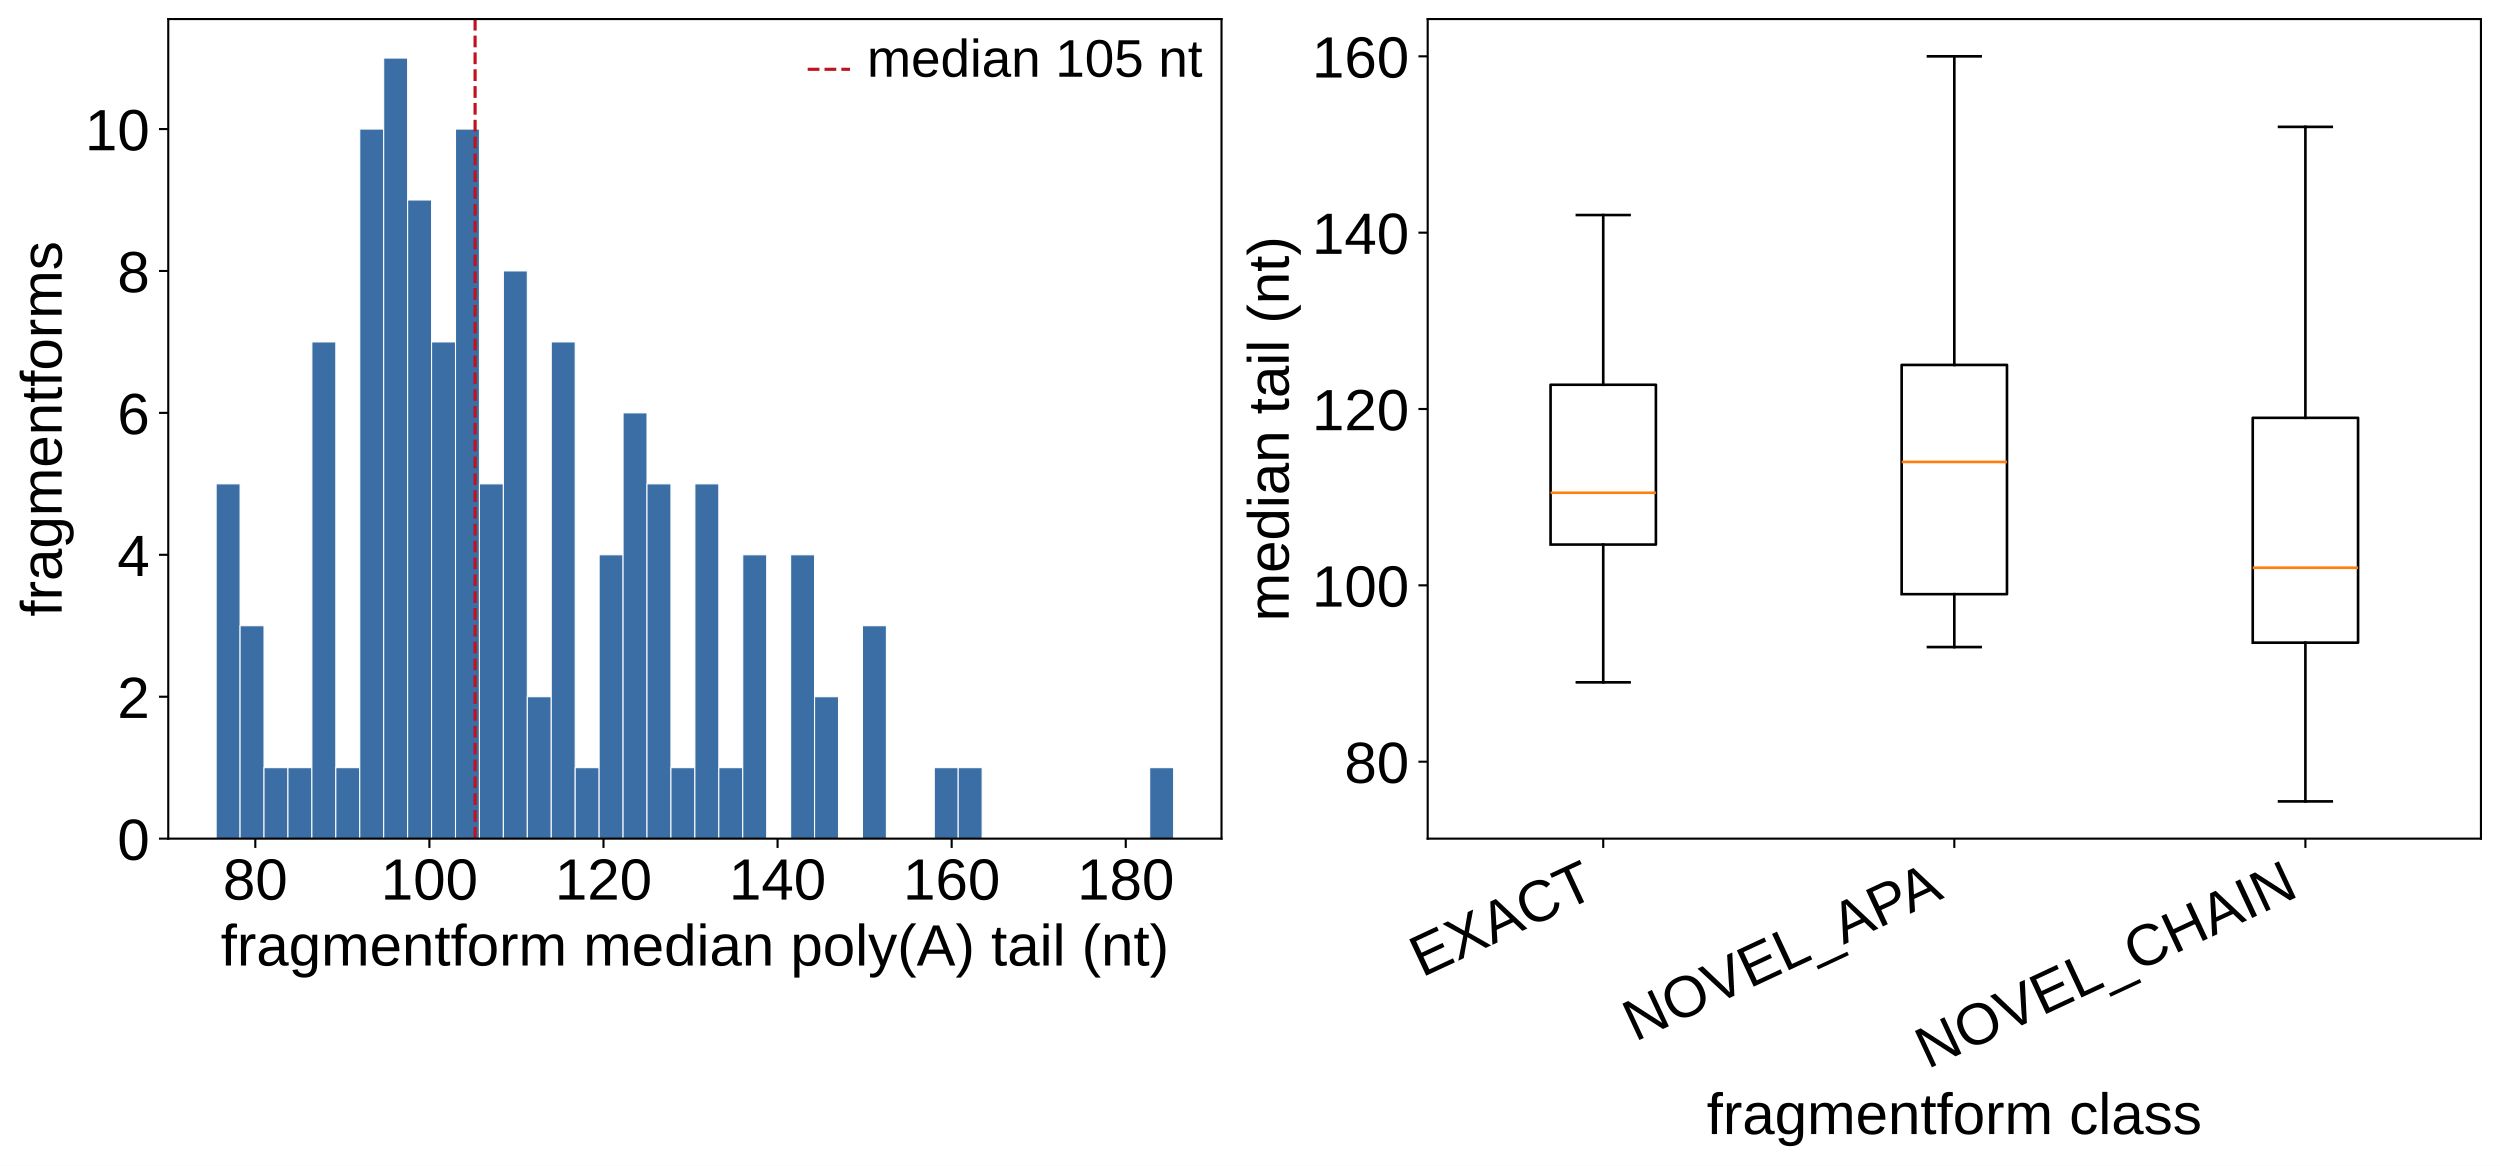
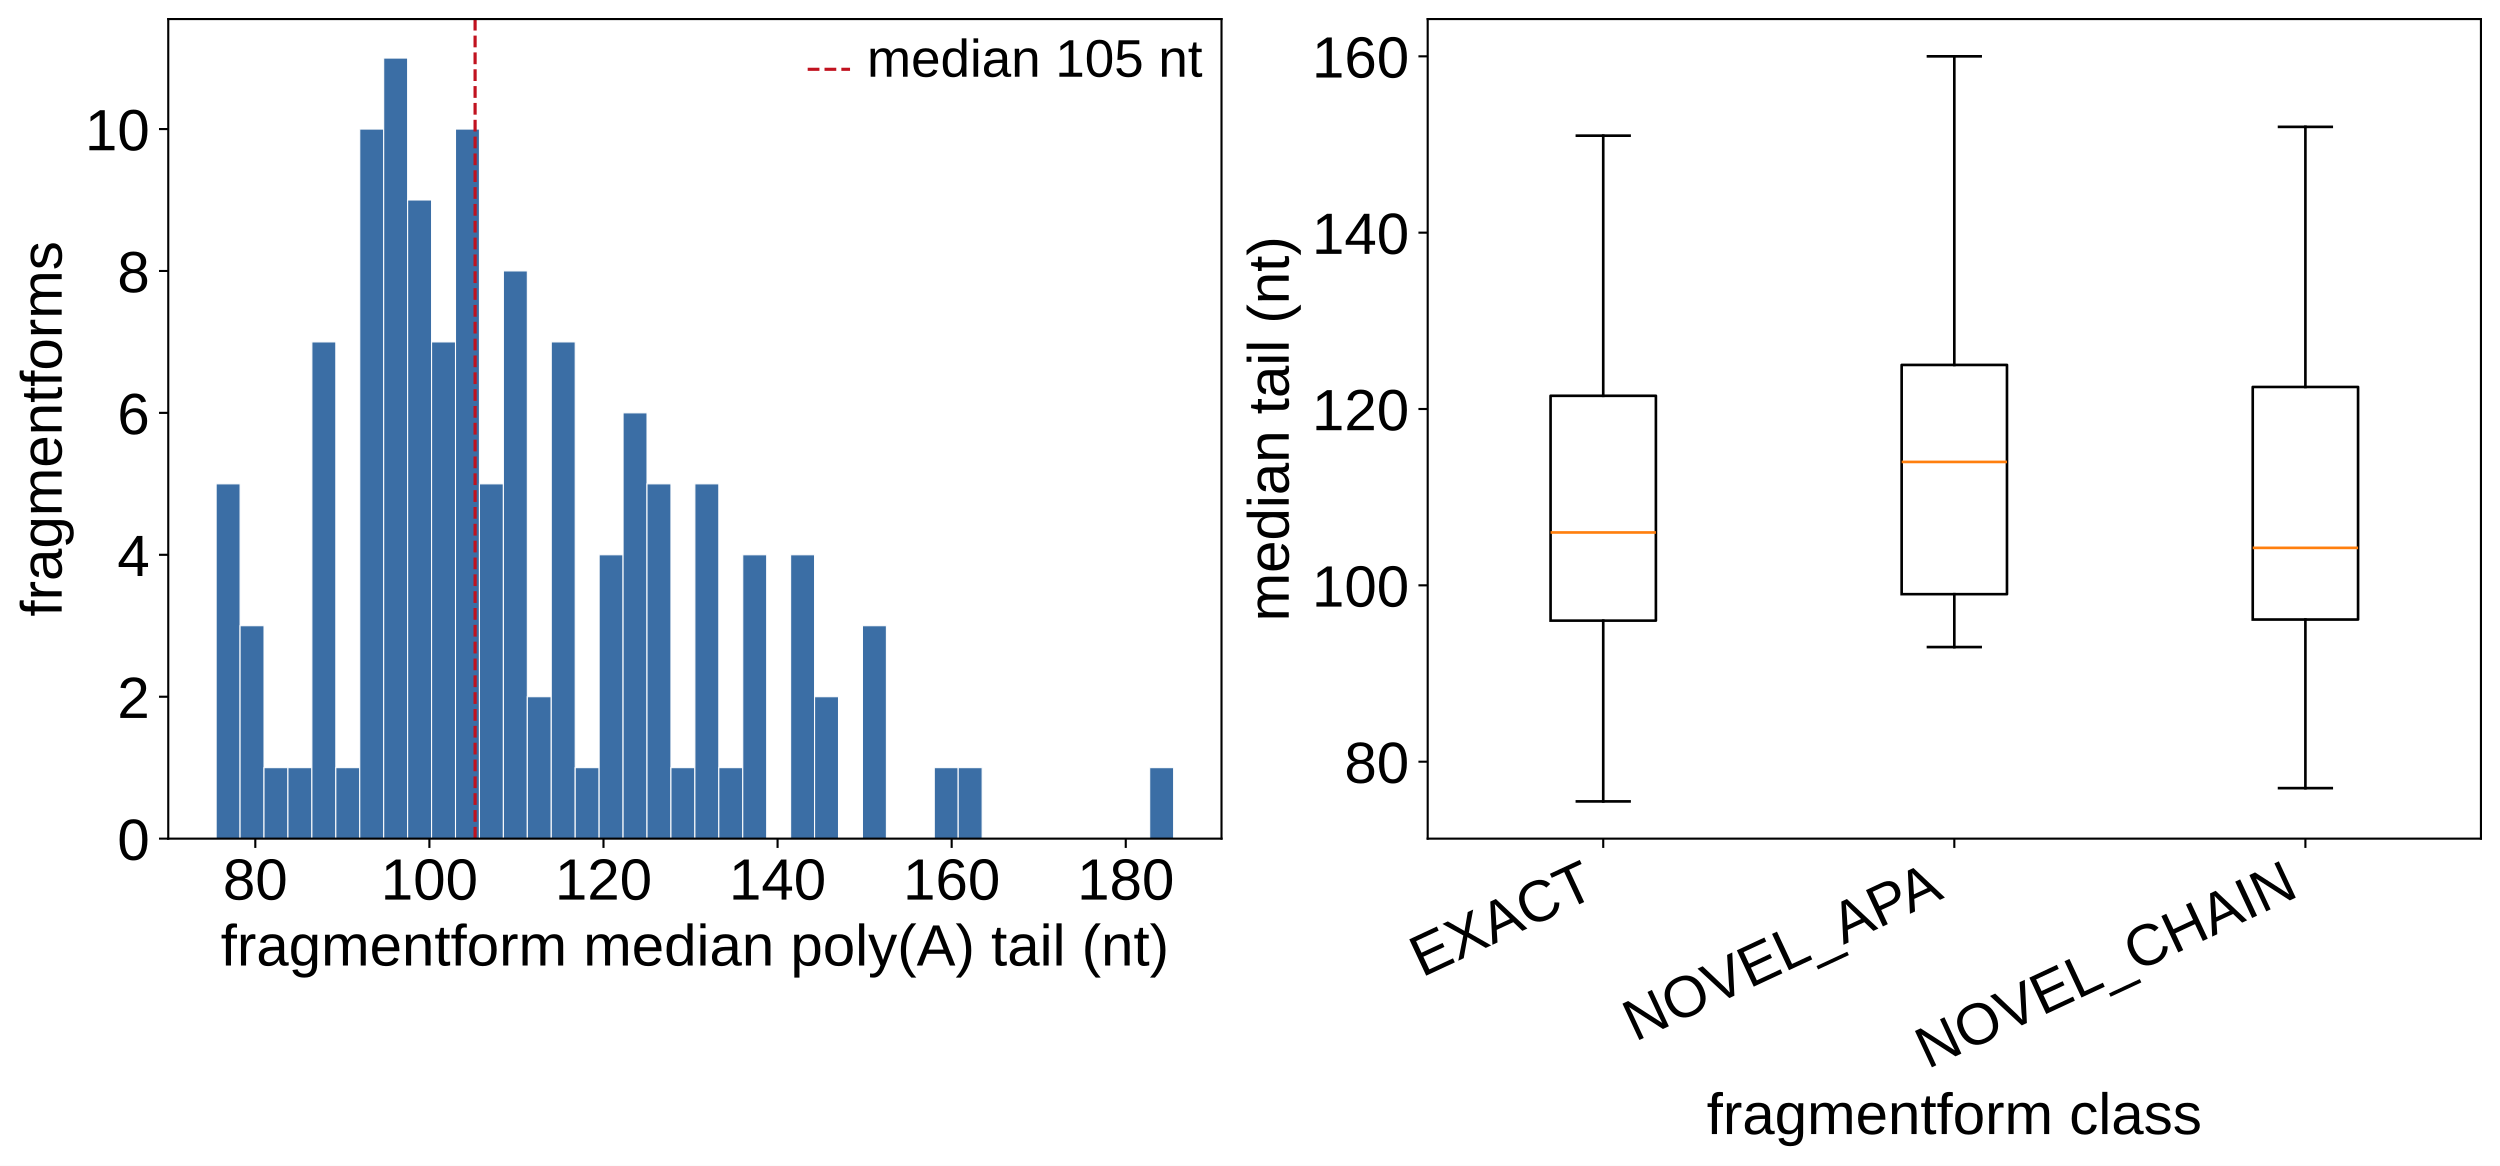
<svg xmlns="http://www.w3.org/2000/svg" xmlns:xlink="http://www.w3.org/1999/xlink" width="944.4pt" height="440.4pt" viewBox="0 0 944.4 440.4" version="1.1">
  <defs>
    <style type="text/css">*{stroke-linejoin: round; stroke-linecap: butt}</style>
  </defs>
  <g id="figure_1">
    <g id="patch_1">
      <path d="M 0 440.4  L 944.4 440.4  L 944.4 0  L 0 0  z " style="fill: #ffffff" />
    </g>
    <g id="axes_1">
      <g id="patch_2">
        <path d="M 63.561 316.803  L 461.437 316.803  L 461.437 7.2  L 63.561 7.2  z " style="fill: #ffffff" />
      </g>
      <g id="patch_3">
-         <path d="M 81.647 316.803  L 90.689 316.803  L 90.689 182.776  L 81.647 182.776  z " clip-path="url(#p2886c330fc)" style="fill: #3b6ea5; stroke: #ffffff; stroke-width: 0.4; stroke-linejoin: miter" />
+         <path d="M 81.647 316.803  L 90.689 316.803  L 90.689 182.776  L 81.647 182.776  z " clip-path="url(#p9065eef1f5)" style="fill: #3b6ea5; stroke: #ffffff; stroke-width: 0.4; stroke-linejoin: miter" />
      </g>
      <g id="patch_4">
-         <path d="M 90.689 316.803  L 99.732 316.803  L 99.732 236.387  L 90.689 236.387  z " clip-path="url(#p2886c330fc)" style="fill: #3b6ea5; stroke: #ffffff; stroke-width: 0.4; stroke-linejoin: miter" />
+         <path d="M 90.689 316.803  L 99.732 316.803  L 99.732 236.387  L 90.689 236.387  z " clip-path="url(#p9065eef1f5)" style="fill: #3b6ea5; stroke: #ffffff; stroke-width: 0.4; stroke-linejoin: miter" />
      </g>
      <g id="patch_5">
-         <path d="M 99.732 316.803  L 108.774 316.803  L 108.774 289.998  L 99.732 289.998  z " clip-path="url(#p2886c330fc)" style="fill: #3b6ea5; stroke: #ffffff; stroke-width: 0.4; stroke-linejoin: miter" />
+         <path d="M 99.732 316.803  L 108.774 316.803  L 108.774 289.998  L 99.732 289.998  z " clip-path="url(#p9065eef1f5)" style="fill: #3b6ea5; stroke: #ffffff; stroke-width: 0.4; stroke-linejoin: miter" />
      </g>
      <g id="patch_6">
-         <path d="M 108.774 316.803  L 117.817 316.803  L 117.817 289.998  L 108.774 289.998  z " clip-path="url(#p2886c330fc)" style="fill: #3b6ea5; stroke: #ffffff; stroke-width: 0.4; stroke-linejoin: miter" />
+         <path d="M 108.774 316.803  L 117.817 316.803  L 117.817 289.998  L 108.774 289.998  z " clip-path="url(#p9065eef1f5)" style="fill: #3b6ea5; stroke: #ffffff; stroke-width: 0.4; stroke-linejoin: miter" />
      </g>
      <g id="patch_7">
-         <path d="M 117.817 316.803  L 126.86 316.803  L 126.86 129.165  L 117.817 129.165  z " clip-path="url(#p2886c330fc)" style="fill: #3b6ea5; stroke: #ffffff; stroke-width: 0.4; stroke-linejoin: miter" />
+         <path d="M 117.817 316.803  L 126.86 316.803  L 126.86 129.165  L 117.817 129.165  z " clip-path="url(#p9065eef1f5)" style="fill: #3b6ea5; stroke: #ffffff; stroke-width: 0.4; stroke-linejoin: miter" />
      </g>
      <g id="patch_8">
-         <path d="M 126.86 316.803  L 135.902 316.803  L 135.902 289.998  L 126.86 289.998  z " clip-path="url(#p2886c330fc)" style="fill: #3b6ea5; stroke: #ffffff; stroke-width: 0.4; stroke-linejoin: miter" />
+         <path d="M 126.86 316.803  L 135.902 316.803  L 135.902 289.998  L 126.86 289.998  z " clip-path="url(#p9065eef1f5)" style="fill: #3b6ea5; stroke: #ffffff; stroke-width: 0.4; stroke-linejoin: miter" />
      </g>
      <g id="patch_9">
-         <path d="M 135.902 316.803  L 144.945 316.803  L 144.945 48.749  L 135.902 48.749  z " clip-path="url(#p2886c330fc)" style="fill: #3b6ea5; stroke: #ffffff; stroke-width: 0.4; stroke-linejoin: miter" />
+         <path d="M 135.902 316.803  L 144.945 316.803  L 144.945 48.749  L 135.902 48.749  z " clip-path="url(#p9065eef1f5)" style="fill: #3b6ea5; stroke: #ffffff; stroke-width: 0.4; stroke-linejoin: miter" />
      </g>
      <g id="patch_10">
-         <path d="M 144.945 316.803  L 153.988 316.803  L 153.988 21.943  L 144.945 21.943  z " clip-path="url(#p2886c330fc)" style="fill: #3b6ea5; stroke: #ffffff; stroke-width: 0.4; stroke-linejoin: miter" />
+         <path d="M 144.945 316.803  L 153.988 316.803  L 153.988 21.943  L 144.945 21.943  z " clip-path="url(#p9065eef1f5)" style="fill: #3b6ea5; stroke: #ffffff; stroke-width: 0.4; stroke-linejoin: miter" />
      </g>
      <g id="patch_11">
-         <path d="M 153.988 316.803  L 163.03 316.803  L 163.03 75.554  L 153.988 75.554  z " clip-path="url(#p2886c330fc)" style="fill: #3b6ea5; stroke: #ffffff; stroke-width: 0.4; stroke-linejoin: miter" />
+         <path d="M 153.988 316.803  L 163.03 316.803  L 163.03 75.554  L 153.988 75.554  z " clip-path="url(#p9065eef1f5)" style="fill: #3b6ea5; stroke: #ffffff; stroke-width: 0.4; stroke-linejoin: miter" />
      </g>
      <g id="patch_12">
-         <path d="M 163.03 316.803  L 172.073 316.803  L 172.073 129.165  L 163.03 129.165  z " clip-path="url(#p2886c330fc)" style="fill: #3b6ea5; stroke: #ffffff; stroke-width: 0.4; stroke-linejoin: miter" />
+         <path d="M 163.03 316.803  L 172.073 316.803  L 172.073 129.165  L 163.03 129.165  z " clip-path="url(#p9065eef1f5)" style="fill: #3b6ea5; stroke: #ffffff; stroke-width: 0.4; stroke-linejoin: miter" />
      </g>
      <g id="patch_13">
-         <path d="M 172.073 316.803  L 181.115 316.803  L 181.115 48.749  L 172.073 48.749  z " clip-path="url(#p2886c330fc)" style="fill: #3b6ea5; stroke: #ffffff; stroke-width: 0.4; stroke-linejoin: miter" />
+         <path d="M 172.073 316.803  L 181.115 316.803  L 181.115 48.749  L 172.073 48.749  z " clip-path="url(#p9065eef1f5)" style="fill: #3b6ea5; stroke: #ffffff; stroke-width: 0.4; stroke-linejoin: miter" />
      </g>
      <g id="patch_14">
-         <path d="M 181.115 316.803  L 190.158 316.803  L 190.158 182.776  L 181.115 182.776  z " clip-path="url(#p2886c330fc)" style="fill: #3b6ea5; stroke: #ffffff; stroke-width: 0.4; stroke-linejoin: miter" />
+         <path d="M 181.115 316.803  L 190.158 316.803  L 190.158 182.776  L 181.115 182.776  z " clip-path="url(#p9065eef1f5)" style="fill: #3b6ea5; stroke: #ffffff; stroke-width: 0.4; stroke-linejoin: miter" />
      </g>
      <g id="patch_15">
-         <path d="M 190.158 316.803  L 199.201 316.803  L 199.201 102.359  L 190.158 102.359  z " clip-path="url(#p2886c330fc)" style="fill: #3b6ea5; stroke: #ffffff; stroke-width: 0.4; stroke-linejoin: miter" />
+         <path d="M 190.158 316.803  L 199.201 316.803  L 199.201 102.359  L 190.158 102.359  z " clip-path="url(#p9065eef1f5)" style="fill: #3b6ea5; stroke: #ffffff; stroke-width: 0.4; stroke-linejoin: miter" />
      </g>
      <g id="patch_16">
-         <path d="M 199.201 316.803  L 208.243 316.803  L 208.243 263.192  L 199.201 263.192  z " clip-path="url(#p2886c330fc)" style="fill: #3b6ea5; stroke: #ffffff; stroke-width: 0.4; stroke-linejoin: miter" />
+         <path d="M 199.201 316.803  L 208.243 316.803  L 208.243 263.192  L 199.201 263.192  z " clip-path="url(#p9065eef1f5)" style="fill: #3b6ea5; stroke: #ffffff; stroke-width: 0.4; stroke-linejoin: miter" />
      </g>
      <g id="patch_17">
-         <path d="M 208.243 316.803  L 217.286 316.803  L 217.286 129.165  L 208.243 129.165  z " clip-path="url(#p2886c330fc)" style="fill: #3b6ea5; stroke: #ffffff; stroke-width: 0.4; stroke-linejoin: miter" />
+         <path d="M 208.243 316.803  L 217.286 316.803  L 217.286 129.165  L 208.243 129.165  z " clip-path="url(#p9065eef1f5)" style="fill: #3b6ea5; stroke: #ffffff; stroke-width: 0.4; stroke-linejoin: miter" />
      </g>
      <g id="patch_18">
-         <path d="M 217.286 316.803  L 226.329 316.803  L 226.329 289.998  L 217.286 289.998  z " clip-path="url(#p2886c330fc)" style="fill: #3b6ea5; stroke: #ffffff; stroke-width: 0.4; stroke-linejoin: miter" />
+         <path d="M 217.286 316.803  L 226.329 316.803  L 226.329 289.998  L 217.286 289.998  z " clip-path="url(#p9065eef1f5)" style="fill: #3b6ea5; stroke: #ffffff; stroke-width: 0.4; stroke-linejoin: miter" />
      </g>
      <g id="patch_19">
-         <path d="M 226.329 316.803  L 235.371 316.803  L 235.371 209.581  L 226.329 209.581  z " clip-path="url(#p2886c330fc)" style="fill: #3b6ea5; stroke: #ffffff; stroke-width: 0.4; stroke-linejoin: miter" />
+         <path d="M 226.329 316.803  L 235.371 316.803  L 235.371 209.581  L 226.329 209.581  z " clip-path="url(#p9065eef1f5)" style="fill: #3b6ea5; stroke: #ffffff; stroke-width: 0.4; stroke-linejoin: miter" />
      </g>
      <g id="patch_20">
-         <path d="M 235.371 316.803  L 244.414 316.803  L 244.414 155.97  L 235.371 155.97  z " clip-path="url(#p2886c330fc)" style="fill: #3b6ea5; stroke: #ffffff; stroke-width: 0.4; stroke-linejoin: miter" />
+         <path d="M 235.371 316.803  L 244.414 316.803  L 244.414 155.97  L 235.371 155.97  z " clip-path="url(#p9065eef1f5)" style="fill: #3b6ea5; stroke: #ffffff; stroke-width: 0.4; stroke-linejoin: miter" />
      </g>
      <g id="patch_21">
-         <path d="M 244.414 316.803  L 253.457 316.803  L 253.457 182.776  L 244.414 182.776  z " clip-path="url(#p2886c330fc)" style="fill: #3b6ea5; stroke: #ffffff; stroke-width: 0.4; stroke-linejoin: miter" />
+         <path d="M 244.414 316.803  L 253.457 316.803  L 253.457 182.776  L 244.414 182.776  z " clip-path="url(#p9065eef1f5)" style="fill: #3b6ea5; stroke: #ffffff; stroke-width: 0.4; stroke-linejoin: miter" />
      </g>
      <g id="patch_22">
-         <path d="M 253.457 316.803  L 262.499 316.803  L 262.499 289.998  L 253.457 289.998  z " clip-path="url(#p2886c330fc)" style="fill: #3b6ea5; stroke: #ffffff; stroke-width: 0.4; stroke-linejoin: miter" />
+         <path d="M 253.457 316.803  L 262.499 316.803  L 262.499 289.998  L 253.457 289.998  z " clip-path="url(#p9065eef1f5)" style="fill: #3b6ea5; stroke: #ffffff; stroke-width: 0.4; stroke-linejoin: miter" />
      </g>
      <g id="patch_23">
-         <path d="M 262.499 316.803  L 271.542 316.803  L 271.542 182.776  L 262.499 182.776  z " clip-path="url(#p2886c330fc)" style="fill: #3b6ea5; stroke: #ffffff; stroke-width: 0.4; stroke-linejoin: miter" />
+         <path d="M 262.499 316.803  L 271.542 316.803  L 271.542 182.776  L 262.499 182.776  z " clip-path="url(#p9065eef1f5)" style="fill: #3b6ea5; stroke: #ffffff; stroke-width: 0.4; stroke-linejoin: miter" />
      </g>
      <g id="patch_24">
-         <path d="M 271.542 316.803  L 280.584 316.803  L 280.584 289.998  L 271.542 289.998  z " clip-path="url(#p2886c330fc)" style="fill: #3b6ea5; stroke: #ffffff; stroke-width: 0.4; stroke-linejoin: miter" />
+         <path d="M 271.542 316.803  L 280.584 316.803  L 280.584 289.998  L 271.542 289.998  z " clip-path="url(#p9065eef1f5)" style="fill: #3b6ea5; stroke: #ffffff; stroke-width: 0.4; stroke-linejoin: miter" />
      </g>
      <g id="patch_25">
-         <path d="M 280.584 316.803  L 289.627 316.803  L 289.627 209.581  L 280.584 209.581  z " clip-path="url(#p2886c330fc)" style="fill: #3b6ea5; stroke: #ffffff; stroke-width: 0.4; stroke-linejoin: miter" />
+         <path d="M 280.584 316.803  L 289.627 316.803  L 289.627 209.581  L 280.584 209.581  z " clip-path="url(#p9065eef1f5)" style="fill: #3b6ea5; stroke: #ffffff; stroke-width: 0.4; stroke-linejoin: miter" />
      </g>
      <g id="patch_26">
-         <path d="M 289.627 316.803  L 298.67 316.803  L 298.67 316.803  L 289.627 316.803  z " clip-path="url(#p2886c330fc)" style="fill: #3b6ea5; stroke: #ffffff; stroke-width: 0.4; stroke-linejoin: miter" />
+         <path d="M 289.627 316.803  L 298.67 316.803  L 298.67 316.803  L 289.627 316.803  z " clip-path="url(#p9065eef1f5)" style="fill: #3b6ea5; stroke: #ffffff; stroke-width: 0.4; stroke-linejoin: miter" />
      </g>
      <g id="patch_27">
-         <path d="M 298.67 316.803  L 307.712 316.803  L 307.712 209.581  L 298.67 209.581  z " clip-path="url(#p2886c330fc)" style="fill: #3b6ea5; stroke: #ffffff; stroke-width: 0.4; stroke-linejoin: miter" />
+         <path d="M 298.67 316.803  L 307.712 316.803  L 307.712 209.581  L 298.67 209.581  z " clip-path="url(#p9065eef1f5)" style="fill: #3b6ea5; stroke: #ffffff; stroke-width: 0.4; stroke-linejoin: miter" />
      </g>
      <g id="patch_28">
-         <path d="M 307.712 316.803  L 316.755 316.803  L 316.755 263.192  L 307.712 263.192  z " clip-path="url(#p2886c330fc)" style="fill: #3b6ea5; stroke: #ffffff; stroke-width: 0.4; stroke-linejoin: miter" />
+         <path d="M 307.712 316.803  L 316.755 316.803  L 316.755 263.192  L 307.712 263.192  z " clip-path="url(#p9065eef1f5)" style="fill: #3b6ea5; stroke: #ffffff; stroke-width: 0.4; stroke-linejoin: miter" />
      </g>
      <g id="patch_29">
-         <path d="M 316.755 316.803  L 325.798 316.803  L 325.798 316.803  L 316.755 316.803  z " clip-path="url(#p2886c330fc)" style="fill: #3b6ea5; stroke: #ffffff; stroke-width: 0.4; stroke-linejoin: miter" />
+         <path d="M 316.755 316.803  L 325.798 316.803  L 325.798 316.803  L 316.755 316.803  z " clip-path="url(#p9065eef1f5)" style="fill: #3b6ea5; stroke: #ffffff; stroke-width: 0.4; stroke-linejoin: miter" />
      </g>
      <g id="patch_30">
-         <path d="M 325.798 316.803  L 334.84 316.803  L 334.84 236.387  L 325.798 236.387  z " clip-path="url(#p2886c330fc)" style="fill: #3b6ea5; stroke: #ffffff; stroke-width: 0.4; stroke-linejoin: miter" />
+         <path d="M 325.798 316.803  L 334.84 316.803  L 334.84 236.387  L 325.798 236.387  z " clip-path="url(#p9065eef1f5)" style="fill: #3b6ea5; stroke: #ffffff; stroke-width: 0.4; stroke-linejoin: miter" />
      </g>
      <g id="patch_31">
-         <path d="M 334.84 316.803  L 343.883 316.803  L 343.883 316.803  L 334.84 316.803  z " clip-path="url(#p2886c330fc)" style="fill: #3b6ea5; stroke: #ffffff; stroke-width: 0.4; stroke-linejoin: miter" />
+         <path d="M 334.84 316.803  L 343.883 316.803  L 343.883 316.803  L 334.84 316.803  z " clip-path="url(#p9065eef1f5)" style="fill: #3b6ea5; stroke: #ffffff; stroke-width: 0.4; stroke-linejoin: miter" />
      </g>
      <g id="patch_32">
-         <path d="M 343.883 316.803  L 352.926 316.803  L 352.926 316.803  L 343.883 316.803  z " clip-path="url(#p2886c330fc)" style="fill: #3b6ea5; stroke: #ffffff; stroke-width: 0.4; stroke-linejoin: miter" />
+         <path d="M 343.883 316.803  L 352.926 316.803  L 352.926 316.803  L 343.883 316.803  z " clip-path="url(#p9065eef1f5)" style="fill: #3b6ea5; stroke: #ffffff; stroke-width: 0.4; stroke-linejoin: miter" />
      </g>
      <g id="patch_33">
-         <path d="M 352.926 316.803  L 361.968 316.803  L 361.968 289.998  L 352.926 289.998  z " clip-path="url(#p2886c330fc)" style="fill: #3b6ea5; stroke: #ffffff; stroke-width: 0.4; stroke-linejoin: miter" />
+         <path d="M 352.926 316.803  L 361.968 316.803  L 361.968 289.998  L 352.926 289.998  z " clip-path="url(#p9065eef1f5)" style="fill: #3b6ea5; stroke: #ffffff; stroke-width: 0.4; stroke-linejoin: miter" />
      </g>
      <g id="patch_34">
-         <path d="M 361.968 316.803  L 371.011 316.803  L 371.011 289.998  L 361.968 289.998  z " clip-path="url(#p2886c330fc)" style="fill: #3b6ea5; stroke: #ffffff; stroke-width: 0.4; stroke-linejoin: miter" />
+         <path d="M 361.968 316.803  L 371.011 316.803  L 371.011 289.998  L 361.968 289.998  z " clip-path="url(#p9065eef1f5)" style="fill: #3b6ea5; stroke: #ffffff; stroke-width: 0.4; stroke-linejoin: miter" />
      </g>
      <g id="patch_35">
-         <path d="M 371.011 316.803  L 380.053 316.803  L 380.053 316.803  L 371.011 316.803  z " clip-path="url(#p2886c330fc)" style="fill: #3b6ea5; stroke: #ffffff; stroke-width: 0.4; stroke-linejoin: miter" />
+         <path d="M 371.011 316.803  L 380.053 316.803  L 380.053 316.803  L 371.011 316.803  z " clip-path="url(#p9065eef1f5)" style="fill: #3b6ea5; stroke: #ffffff; stroke-width: 0.4; stroke-linejoin: miter" />
      </g>
      <g id="patch_36">
-         <path d="M 380.053 316.803  L 389.096 316.803  L 389.096 316.803  L 380.053 316.803  z " clip-path="url(#p2886c330fc)" style="fill: #3b6ea5; stroke: #ffffff; stroke-width: 0.4; stroke-linejoin: miter" />
+         <path d="M 380.053 316.803  L 389.096 316.803  L 389.096 316.803  L 380.053 316.803  z " clip-path="url(#p9065eef1f5)" style="fill: #3b6ea5; stroke: #ffffff; stroke-width: 0.4; stroke-linejoin: miter" />
      </g>
      <g id="patch_37">
-         <path d="M 389.096 316.803  L 398.139 316.803  L 398.139 316.803  L 389.096 316.803  z " clip-path="url(#p2886c330fc)" style="fill: #3b6ea5; stroke: #ffffff; stroke-width: 0.4; stroke-linejoin: miter" />
+         <path d="M 389.096 316.803  L 398.139 316.803  L 398.139 316.803  L 389.096 316.803  z " clip-path="url(#p9065eef1f5)" style="fill: #3b6ea5; stroke: #ffffff; stroke-width: 0.4; stroke-linejoin: miter" />
      </g>
      <g id="patch_38">
-         <path d="M 398.139 316.803  L 407.181 316.803  L 407.181 316.803  L 398.139 316.803  z " clip-path="url(#p2886c330fc)" style="fill: #3b6ea5; stroke: #ffffff; stroke-width: 0.4; stroke-linejoin: miter" />
+         <path d="M 398.139 316.803  L 407.181 316.803  L 407.181 316.803  L 398.139 316.803  z " clip-path="url(#p9065eef1f5)" style="fill: #3b6ea5; stroke: #ffffff; stroke-width: 0.4; stroke-linejoin: miter" />
      </g>
      <g id="patch_39">
-         <path d="M 407.181 316.803  L 416.224 316.803  L 416.224 316.803  L 407.181 316.803  z " clip-path="url(#p2886c330fc)" style="fill: #3b6ea5; stroke: #ffffff; stroke-width: 0.4; stroke-linejoin: miter" />
+         <path d="M 407.181 316.803  L 416.224 316.803  L 416.224 316.803  L 407.181 316.803  z " clip-path="url(#p9065eef1f5)" style="fill: #3b6ea5; stroke: #ffffff; stroke-width: 0.4; stroke-linejoin: miter" />
      </g>
      <g id="patch_40">
-         <path d="M 416.224 316.803  L 425.267 316.803  L 425.267 316.803  L 416.224 316.803  z " clip-path="url(#p2886c330fc)" style="fill: #3b6ea5; stroke: #ffffff; stroke-width: 0.4; stroke-linejoin: miter" />
+         <path d="M 416.224 316.803  L 425.267 316.803  L 425.267 316.803  L 416.224 316.803  z " clip-path="url(#p9065eef1f5)" style="fill: #3b6ea5; stroke: #ffffff; stroke-width: 0.4; stroke-linejoin: miter" />
      </g>
      <g id="patch_41">
-         <path d="M 425.267 316.803  L 434.309 316.803  L 434.309 316.803  L 425.267 316.803  z " clip-path="url(#p2886c330fc)" style="fill: #3b6ea5; stroke: #ffffff; stroke-width: 0.4; stroke-linejoin: miter" />
+         <path d="M 425.267 316.803  L 434.309 316.803  L 434.309 316.803  L 425.267 316.803  z " clip-path="url(#p9065eef1f5)" style="fill: #3b6ea5; stroke: #ffffff; stroke-width: 0.4; stroke-linejoin: miter" />
      </g>
      <g id="patch_42">
-         <path d="M 434.309 316.803  L 443.352 316.803  L 443.352 289.998  L 434.309 289.998  z " clip-path="url(#p2886c330fc)" style="fill: #3b6ea5; stroke: #ffffff; stroke-width: 0.4; stroke-linejoin: miter" />
+         <path d="M 434.309 316.803  L 443.352 316.803  L 443.352 289.998  L 434.309 289.998  z " clip-path="url(#p9065eef1f5)" style="fill: #3b6ea5; stroke: #ffffff; stroke-width: 0.4; stroke-linejoin: miter" />
      </g>
      <g id="matplotlib.axis_1">
        <g id="xtick_1">
          <g id="line2d_1">
            <defs>
-               <path id="m9dcf0704d0" d="M 0 0  L 0 3.5  " style="stroke: #000000; stroke-width: 0.8" />
+               <path id="meb9c1e693a" d="M 0 0  L 0 3.5  " style="stroke: #000000; stroke-width: 0.8" />
            </defs>
            <g>
-               <use xlink:href="#m9dcf0704d0" x="96.444" y="316.803" style="stroke: #000000; stroke-width: 0.8" />
+               <use xlink:href="#meb9c1e693a" x="96.444" y="316.803" style="stroke: #000000; stroke-width: 0.8" />
            </g>
          </g>
          <g id="text_1">
            <text style="font-size: 22px; font-family: 'Arial', 'Helvetica', 'Nimbus Sans', 'Liberation Sans', 'Arimo', 'DejaVu Sans', 'Bitstream Vera Sans', 'Computer Modern Sans Serif', 'Lucida Grande', 'Verdana', 'Geneva', 'Lucid', 'Avant Garde', sans-serif; text-anchor: middle" x="96.444" y="339.843" transform="rotate(-0 96.44355 339.8428)">80</text>
          </g>
        </g>
        <g id="xtick_2">
          <g id="line2d_2">
            <g>
-               <use xlink:href="#m9dcf0704d0" x="162.208" y="316.803" style="stroke: #000000; stroke-width: 0.8" />
+               <use xlink:href="#meb9c1e693a" x="162.208" y="316.803" style="stroke: #000000; stroke-width: 0.8" />
            </g>
          </g>
          <g id="text_2">
            <text style="font-size: 22px; font-family: 'Arial', 'Helvetica', 'Nimbus Sans', 'Liberation Sans', 'Arimo', 'DejaVu Sans', 'Bitstream Vera Sans', 'Computer Modern Sans Serif', 'Lucida Grande', 'Verdana', 'Geneva', 'Lucid', 'Avant Garde', sans-serif; text-anchor: middle" x="162.208" y="339.843" transform="rotate(-0 162.2082 339.8428)">100</text>
          </g>
        </g>
        <g id="xtick_3">
          <g id="line2d_3">
            <g>
-               <use xlink:href="#m9dcf0704d0" x="227.973" y="316.803" style="stroke: #000000; stroke-width: 0.8" />
+               <use xlink:href="#meb9c1e693a" x="227.973" y="316.803" style="stroke: #000000; stroke-width: 0.8" />
            </g>
          </g>
          <g id="text_3">
            <text style="font-size: 22px; font-family: 'Arial', 'Helvetica', 'Nimbus Sans', 'Liberation Sans', 'Arimo', 'DejaVu Sans', 'Bitstream Vera Sans', 'Computer Modern Sans Serif', 'Lucida Grande', 'Verdana', 'Geneva', 'Lucid', 'Avant Garde', sans-serif; text-anchor: middle" x="227.973" y="339.843" transform="rotate(-0 227.9728 339.8428)">120</text>
          </g>
        </g>
        <g id="xtick_4">
          <g id="line2d_4">
            <g>
-               <use xlink:href="#m9dcf0704d0" x="293.737" y="316.803" style="stroke: #000000; stroke-width: 0.8" />
+               <use xlink:href="#meb9c1e693a" x="293.737" y="316.803" style="stroke: #000000; stroke-width: 0.8" />
            </g>
          </g>
          <g id="text_4">
            <text style="font-size: 22px; font-family: 'Arial', 'Helvetica', 'Nimbus Sans', 'Liberation Sans', 'Arimo', 'DejaVu Sans', 'Bitstream Vera Sans', 'Computer Modern Sans Serif', 'Lucida Grande', 'Verdana', 'Geneva', 'Lucid', 'Avant Garde', sans-serif; text-anchor: middle" x="293.737" y="339.843" transform="rotate(-0 293.7374 339.8428)">140</text>
          </g>
        </g>
        <g id="xtick_5">
          <g id="line2d_5">
            <g>
-               <use xlink:href="#m9dcf0704d0" x="359.502" y="316.803" style="stroke: #000000; stroke-width: 0.8" />
+               <use xlink:href="#meb9c1e693a" x="359.502" y="316.803" style="stroke: #000000; stroke-width: 0.8" />
            </g>
          </g>
          <g id="text_5">
            <text style="font-size: 22px; font-family: 'Arial', 'Helvetica', 'Nimbus Sans', 'Liberation Sans', 'Arimo', 'DejaVu Sans', 'Bitstream Vera Sans', 'Computer Modern Sans Serif', 'Lucida Grande', 'Verdana', 'Geneva', 'Lucid', 'Avant Garde', sans-serif; text-anchor: middle" x="359.502" y="339.843" transform="rotate(-0 359.502 339.8428)">160</text>
          </g>
        </g>
        <g id="xtick_6">
          <g id="line2d_6">
            <g>
-               <use xlink:href="#m9dcf0704d0" x="425.267" y="316.803" style="stroke: #000000; stroke-width: 0.8" />
+               <use xlink:href="#meb9c1e693a" x="425.267" y="316.803" style="stroke: #000000; stroke-width: 0.8" />
            </g>
          </g>
          <g id="text_6">
            <text style="font-size: 22px; font-family: 'Arial', 'Helvetica', 'Nimbus Sans', 'Liberation Sans', 'Arimo', 'DejaVu Sans', 'Bitstream Vera Sans', 'Computer Modern Sans Serif', 'Lucida Grande', 'Verdana', 'Geneva', 'Lucid', 'Avant Garde', sans-serif; text-anchor: middle" x="425.267" y="339.843" transform="rotate(-0 425.2666 339.8428)">180</text>
          </g>
        </g>
        <g id="text_7">
          <text style="font-size: 22px; font-family: 'Arial', 'Helvetica', 'Nimbus Sans', 'Liberation Sans', 'Arimo', 'DejaVu Sans', 'Bitstream Vera Sans', 'Computer Modern Sans Serif', 'Lucida Grande', 'Verdana', 'Geneva', 'Lucid', 'Avant Garde', sans-serif; text-anchor: middle" x="262.499" y="364.743" transform="rotate(-0 262.4992 364.7428)">fragmentform median poly(A) tail (nt)</text>
        </g>
      </g>
      <g id="matplotlib.axis_2">
        <g id="ytick_1">
          <g id="line2d_7">
            <defs>
-               <path id="m7db731aa70" d="M 0 0  L -3.5 0  " style="stroke: #000000; stroke-width: 0.8" />
+               <path id="md53623497c" d="M 0 0  L -3.5 0  " style="stroke: #000000; stroke-width: 0.8" />
            </defs>
            <g>
-               <use xlink:href="#m7db731aa70" x="63.561" y="316.803" style="stroke: #000000; stroke-width: 0.8" />
+               <use xlink:href="#md53623497c" x="63.561" y="316.803" style="stroke: #000000; stroke-width: 0.8" />
            </g>
          </g>
          <g id="text_8">
            <text style="font-size: 22px; font-family: 'Arial', 'Helvetica', 'Nimbus Sans', 'Liberation Sans', 'Arimo', 'DejaVu Sans', 'Bitstream Vera Sans', 'Computer Modern Sans Serif', 'Lucida Grande', 'Verdana', 'Geneva', 'Lucid', 'Avant Garde', sans-serif; text-anchor: end" x="56.561" y="324.823" transform="rotate(-0 56.56125 324.8231)">0</text>
          </g>
        </g>
        <g id="ytick_2">
          <g id="line2d_8">
            <g>
-               <use xlink:href="#m7db731aa70" x="63.561" y="263.192" style="stroke: #000000; stroke-width: 0.8" />
+               <use xlink:href="#md53623497c" x="63.561" y="263.192" style="stroke: #000000; stroke-width: 0.8" />
            </g>
          </g>
          <g id="text_9">
            <text style="font-size: 22px; font-family: 'Arial', 'Helvetica', 'Nimbus Sans', 'Liberation Sans', 'Arimo', 'DejaVu Sans', 'Bitstream Vera Sans', 'Computer Modern Sans Serif', 'Lucida Grande', 'Verdana', 'Geneva', 'Lucid', 'Avant Garde', sans-serif; text-anchor: end" x="56.561" y="271.212" transform="rotate(-0 56.56125 271.2121)">2</text>
          </g>
        </g>
        <g id="ytick_3">
          <g id="line2d_9">
            <g>
-               <use xlink:href="#m7db731aa70" x="63.561" y="209.581" style="stroke: #000000; stroke-width: 0.8" />
+               <use xlink:href="#md53623497c" x="63.561" y="209.581" style="stroke: #000000; stroke-width: 0.8" />
            </g>
          </g>
          <g id="text_10">
            <text style="font-size: 22px; font-family: 'Arial', 'Helvetica', 'Nimbus Sans', 'Liberation Sans', 'Arimo', 'DejaVu Sans', 'Bitstream Vera Sans', 'Computer Modern Sans Serif', 'Lucida Grande', 'Verdana', 'Geneva', 'Lucid', 'Avant Garde', sans-serif; text-anchor: end" x="56.561" y="217.601" transform="rotate(-0 56.56125 217.6011)">4</text>
          </g>
        </g>
        <g id="ytick_4">
          <g id="line2d_10">
            <g>
-               <use xlink:href="#m7db731aa70" x="63.561" y="155.97" style="stroke: #000000; stroke-width: 0.8" />
+               <use xlink:href="#md53623497c" x="63.561" y="155.97" style="stroke: #000000; stroke-width: 0.8" />
            </g>
          </g>
          <g id="text_11">
            <text style="font-size: 22px; font-family: 'Arial', 'Helvetica', 'Nimbus Sans', 'Liberation Sans', 'Arimo', 'DejaVu Sans', 'Bitstream Vera Sans', 'Computer Modern Sans Serif', 'Lucida Grande', 'Verdana', 'Geneva', 'Lucid', 'Avant Garde', sans-serif; text-anchor: end" x="56.561" y="163.99" transform="rotate(-0 56.56125 163.9902)">6</text>
          </g>
        </g>
        <g id="ytick_5">
          <g id="line2d_11">
            <g>
-               <use xlink:href="#m7db731aa70" x="63.561" y="102.359" style="stroke: #000000; stroke-width: 0.8" />
+               <use xlink:href="#md53623497c" x="63.561" y="102.359" style="stroke: #000000; stroke-width: 0.8" />
            </g>
          </g>
          <g id="text_12">
            <text style="font-size: 22px; font-family: 'Arial', 'Helvetica', 'Nimbus Sans', 'Liberation Sans', 'Arimo', 'DejaVu Sans', 'Bitstream Vera Sans', 'Computer Modern Sans Serif', 'Lucida Grande', 'Verdana', 'Geneva', 'Lucid', 'Avant Garde', sans-serif; text-anchor: end" x="56.561" y="110.379" transform="rotate(-0 56.56125 110.3792)">8</text>
          </g>
        </g>
        <g id="ytick_6">
          <g id="line2d_12">
            <g>
-               <use xlink:href="#m7db731aa70" x="63.561" y="48.749" style="stroke: #000000; stroke-width: 0.8" />
+               <use xlink:href="#md53623497c" x="63.561" y="48.749" style="stroke: #000000; stroke-width: 0.8" />
            </g>
          </g>
          <g id="text_13">
            <text style="font-size: 22px; font-family: 'Arial', 'Helvetica', 'Nimbus Sans', 'Liberation Sans', 'Arimo', 'DejaVu Sans', 'Bitstream Vera Sans', 'Computer Modern Sans Serif', 'Lucida Grande', 'Verdana', 'Geneva', 'Lucid', 'Avant Garde', sans-serif; text-anchor: end" x="56.561" y="56.768" transform="rotate(-0 56.56125 56.7682)">10</text>
          </g>
        </g>
        <g id="text_14">
          <text style="font-size: 22px; font-family: 'Arial', 'Helvetica', 'Nimbus Sans', 'Liberation Sans', 'Arimo', 'DejaVu Sans', 'Bitstream Vera Sans', 'Computer Modern Sans Serif', 'Lucida Grande', 'Verdana', 'Geneva', 'Lucid', 'Avant Garde', sans-serif; text-anchor: middle" x="23.305" y="162.002" transform="rotate(-90 23.30469 162.0017)">fragmentforms</text>
        </g>
      </g>
      <g id="line2d_13">
-         <path d="M 179.471 316.803  L 179.471 7.2  " clip-path="url(#p2886c330fc)" style="fill: none; stroke-dasharray: 4.44,1.92; stroke-dashoffset: 0; stroke: #c1121f; stroke-width: 1.2" />
+         <path d="M 179.471 316.803  L 179.471 7.2  " clip-path="url(#p9065eef1f5)" style="fill: none; stroke-dasharray: 4.44,1.92; stroke-dashoffset: 0; stroke: #c1121f; stroke-width: 1.2" />
      </g>
      <g id="patch_43">
        <path d="M 63.561 316.803  L 63.561 7.2  " style="fill: none; stroke: #000000; stroke-width: 0.8; stroke-linejoin: miter; stroke-linecap: square" />
      </g>
      <g id="patch_44">
        <path d="M 461.437 316.803  L 461.437 7.2  " style="fill: none; stroke: #000000; stroke-width: 0.8; stroke-linejoin: miter; stroke-linecap: square" />
      </g>
      <g id="patch_45">
        <path d="M 63.561 316.803  L 461.437 316.803  " style="fill: none; stroke: #000000; stroke-width: 0.8; stroke-linejoin: miter; stroke-linecap: square" />
      </g>
      <g id="patch_46">
        <path d="M 63.561 7.2  L 461.437 7.2  " style="fill: none; stroke: #000000; stroke-width: 0.8; stroke-linejoin: miter; stroke-linecap: square" />
      </g>
      <g id="legend_1">
        <g id="line2d_14">
          <path d="M 305.109 26.181  L 313.109 26.181  L 321.109 26.181  " style="fill: none; stroke-dasharray: 4.44,1.92; stroke-dashoffset: 0; stroke: #c1121f; stroke-width: 1.2" />
        </g>
        <g id="text_15">
          <text style="font-size: 20px; font-family: 'Arial', 'Helvetica', 'Nimbus Sans', 'Liberation Sans', 'Arimo', 'DejaVu Sans', 'Bitstream Vera Sans', 'Computer Modern Sans Serif', 'Lucida Grande', 'Verdana', 'Geneva', 'Lucid', 'Avant Garde', sans-serif; text-anchor: start" x="327.509" y="28.981" transform="rotate(-0 327.509 28.98125)">median 105 nt</text>
        </g>
      </g>
    </g>
    <g id="axes_2">
      <g id="patch_47">
        <path d="M 539.324 316.803  L 937.2 316.803  L 937.2 7.2  L 539.324 7.2  z " style="fill: #ffffff" />
      </g>
      <g id="matplotlib.axis_3">
        <g id="xtick_7">
          <g id="line2d_15">
            <g>
-               <use xlink:href="#m9dcf0704d0" x="605.636" y="316.803" style="stroke: #000000; stroke-width: 0.8" />
+               <use xlink:href="#meb9c1e693a" x="605.636" y="316.803" style="stroke: #000000; stroke-width: 0.8" />
            </g>
          </g>
          <g id="text_16">
            <text style="font-size: 22px; font-family: 'Arial', 'Helvetica', 'Nimbus Sans', 'Liberation Sans', 'Arimo', 'DejaVu Sans', 'Bitstream Vera Sans', 'Computer Modern Sans Serif', 'Lucida Grande', 'Verdana', 'Geneva', 'Lucid', 'Avant Garde', sans-serif" transform="translate(537.1326 369.3388) rotate(-25)">EXACT</text>
          </g>
        </g>
        <g id="xtick_8">
          <g id="line2d_16">
            <g>
-               <use xlink:href="#m9dcf0704d0" x="738.262" y="316.803" style="stroke: #000000; stroke-width: 0.8" />
+               <use xlink:href="#meb9c1e693a" x="738.262" y="316.803" style="stroke: #000000; stroke-width: 0.8" />
            </g>
          </g>
          <g id="text_17">
            <text style="font-size: 22px; font-family: 'Arial', 'Helvetica', 'Nimbus Sans', 'Liberation Sans', 'Arimo', 'DejaVu Sans', 'Bitstream Vera Sans', 'Computer Modern Sans Serif', 'Lucida Grande', 'Verdana', 'Geneva', 'Lucid', 'Avant Garde', sans-serif" transform="translate(617.6585 393.6332) rotate(-25)">NOVEL_APA</text>
          </g>
        </g>
        <g id="xtick_9">
          <g id="line2d_17">
            <g>
-               <use xlink:href="#m9dcf0704d0" x="870.887" y="316.803" style="stroke: #000000; stroke-width: 0.8" />
+               <use xlink:href="#meb9c1e693a" x="870.887" y="316.803" style="stroke: #000000; stroke-width: 0.8" />
            </g>
          </g>
          <g id="text_18">
            <text style="font-size: 22px; font-family: 'Arial', 'Helvetica', 'Nimbus Sans', 'Liberation Sans', 'Arimo', 'DejaVu Sans', 'Bitstream Vera Sans', 'Computer Modern Sans Serif', 'Lucida Grande', 'Verdana', 'Geneva', 'Lucid', 'Avant Garde', sans-serif" transform="translate(728.1518 403.9535) rotate(-25)">NOVEL_CHAIN</text>
          </g>
        </g>
        <g id="text_19">
          <text style="font-size: 22px; font-family: 'Arial', 'Helvetica', 'Nimbus Sans', 'Liberation Sans', 'Arimo', 'DejaVu Sans', 'Bitstream Vera Sans', 'Computer Modern Sans Serif', 'Lucida Grande', 'Verdana', 'Geneva', 'Lucid', 'Avant Garde', sans-serif; text-anchor: middle" x="738.262" y="428.404" transform="rotate(-0 738.2616 428.4042)">fragmentform class</text>
        </g>
      </g>
      <g id="matplotlib.axis_4">
        <g id="ytick_7">
          <g id="line2d_18">
            <g>
-               <use xlink:href="#m7db731aa70" x="539.324" y="287.742" style="stroke: #000000; stroke-width: 0.8" />
+               <use xlink:href="#md53623497c" x="539.324" y="287.742" style="stroke: #000000; stroke-width: 0.8" />
            </g>
          </g>
          <g id="text_20">
            <text style="font-size: 22px; font-family: 'Arial', 'Helvetica', 'Nimbus Sans', 'Liberation Sans', 'Arimo', 'DejaVu Sans', 'Bitstream Vera Sans', 'Computer Modern Sans Serif', 'Lucida Grande', 'Verdana', 'Geneva', 'Lucid', 'Avant Garde', sans-serif; text-anchor: end" x="532.324" y="295.761" transform="rotate(-0 532.3237 295.7613)">80</text>
          </g>
        </g>
        <g id="ytick_8">
          <g id="line2d_19">
            <g>
-               <use xlink:href="#m7db731aa70" x="539.324" y="221.124" style="stroke: #000000; stroke-width: 0.8" />
+               <use xlink:href="#md53623497c" x="539.324" y="221.124" style="stroke: #000000; stroke-width: 0.8" />
            </g>
          </g>
          <g id="text_21">
            <text style="font-size: 22px; font-family: 'Arial', 'Helvetica', 'Nimbus Sans', 'Liberation Sans', 'Arimo', 'DejaVu Sans', 'Bitstream Vera Sans', 'Computer Modern Sans Serif', 'Lucida Grande', 'Verdana', 'Geneva', 'Lucid', 'Avant Garde', sans-serif; text-anchor: end" x="532.324" y="229.144" transform="rotate(-0 532.3237 229.1442)">100</text>
          </g>
        </g>
        <g id="ytick_9">
          <g id="line2d_20">
            <g>
-               <use xlink:href="#m7db731aa70" x="539.324" y="154.507" style="stroke: #000000; stroke-width: 0.8" />
+               <use xlink:href="#md53623497c" x="539.324" y="154.507" style="stroke: #000000; stroke-width: 0.8" />
            </g>
          </g>
          <g id="text_22">
            <text style="font-size: 22px; font-family: 'Arial', 'Helvetica', 'Nimbus Sans', 'Liberation Sans', 'Arimo', 'DejaVu Sans', 'Bitstream Vera Sans', 'Computer Modern Sans Serif', 'Lucida Grande', 'Verdana', 'Geneva', 'Lucid', 'Avant Garde', sans-serif; text-anchor: end" x="532.324" y="162.527" transform="rotate(-0 532.3237 162.527)">120</text>
          </g>
        </g>
        <g id="ytick_10">
          <g id="line2d_21">
            <g>
-               <use xlink:href="#m7db731aa70" x="539.324" y="87.89" style="stroke: #000000; stroke-width: 0.8" />
+               <use xlink:href="#md53623497c" x="539.324" y="87.89" style="stroke: #000000; stroke-width: 0.8" />
            </g>
          </g>
          <g id="text_23">
            <text style="font-size: 22px; font-family: 'Arial', 'Helvetica', 'Nimbus Sans', 'Liberation Sans', 'Arimo', 'DejaVu Sans', 'Bitstream Vera Sans', 'Computer Modern Sans Serif', 'Lucida Grande', 'Verdana', 'Geneva', 'Lucid', 'Avant Garde', sans-serif; text-anchor: end" x="532.324" y="95.91" transform="rotate(-0 532.3237 95.90976)">140</text>
          </g>
        </g>
        <g id="ytick_11">
          <g id="line2d_22">
            <g>
-               <use xlink:href="#m7db731aa70" x="539.324" y="21.273" style="stroke: #000000; stroke-width: 0.8" />
+               <use xlink:href="#md53623497c" x="539.324" y="21.273" style="stroke: #000000; stroke-width: 0.8" />
            </g>
          </g>
          <g id="text_24">
            <text style="font-size: 22px; font-family: 'Arial', 'Helvetica', 'Nimbus Sans', 'Liberation Sans', 'Arimo', 'DejaVu Sans', 'Bitstream Vera Sans', 'Computer Modern Sans Serif', 'Lucida Grande', 'Verdana', 'Geneva', 'Lucid', 'Avant Garde', sans-serif; text-anchor: end" x="532.324" y="29.293" transform="rotate(-0 532.3237 29.29257)">160</text>
          </g>
        </g>
        <g id="text_25">
          <text style="font-size: 22px; font-family: 'Arial', 'Helvetica', 'Nimbus Sans', 'Liberation Sans', 'Arimo', 'DejaVu Sans', 'Bitstream Vera Sans', 'Computer Modern Sans Serif', 'Lucida Grande', 'Verdana', 'Geneva', 'Lucid', 'Avant Garde', sans-serif; text-anchor: middle" x="486.836" y="162.002" transform="rotate(-90 486.8365 162.0017)">median tail (nt)</text>
        </g>
      </g>
      <g id="line2d_23">
-         <path d="M 585.743 205.719  L 625.53 205.719  L 625.53 145.347  L 585.743 145.347  L 585.743 205.719  " clip-path="url(#p9d577efa1e)" style="fill: none; stroke: #000000; stroke-linecap: square" />
+         <path d="M 585.743 234.448  L 625.53 234.448  L 625.53 149.511  L 585.743 149.511  L 585.743 234.448  " clip-path="url(#pec1f962d01)" style="fill: none; stroke: #000000; stroke-linecap: square" />
      </g>
      <g id="line2d_24">
-         <path d="M 605.636 205.719  L 605.636 257.764  " clip-path="url(#p9d577efa1e)" style="fill: none; stroke: #000000; stroke-linecap: square" />
+         <path d="M 605.636 234.448  L 605.636 302.731  " clip-path="url(#pec1f962d01)" style="fill: none; stroke: #000000; stroke-linecap: square" />
      </g>
      <g id="line2d_25">
-         <path d="M 605.636 145.347  L 605.636 81.228  " clip-path="url(#p9d577efa1e)" style="fill: none; stroke: #000000; stroke-linecap: square" />
+         <path d="M 605.636 149.511  L 605.636 51.251  " clip-path="url(#pec1f962d01)" style="fill: none; stroke: #000000; stroke-linecap: square" />
      </g>
      <g id="line2d_26">
-         <path d="M 595.689 257.764  L 615.583 257.764  " clip-path="url(#p9d577efa1e)" style="fill: none; stroke: #000000; stroke-linecap: square" />
+         <path d="M 595.689 302.731  L 615.583 302.731  " clip-path="url(#pec1f962d01)" style="fill: none; stroke: #000000; stroke-linecap: square" />
      </g>
      <g id="line2d_27">
-         <path d="M 595.689 81.228  L 615.583 81.228  " clip-path="url(#p9d577efa1e)" style="fill: none; stroke: #000000; stroke-linecap: square" />
+         <path d="M 595.689 51.251  L 615.583 51.251  " clip-path="url(#pec1f962d01)" style="fill: none; stroke: #000000; stroke-linecap: square" />
      </g>
      <g id="line2d_28">
-         <path d="M 718.368 224.455  L 758.155 224.455  L 758.155 137.853  L 718.368 137.853  L 718.368 224.455  " clip-path="url(#p9d577efa1e)" style="fill: none; stroke: #000000; stroke-linecap: square" />
+         <path d="M 718.368 224.455  L 758.155 224.455  L 758.155 137.853  L 718.368 137.853  L 718.368 224.455  " clip-path="url(#pec1f962d01)" style="fill: none; stroke: #000000; stroke-linecap: square" />
      </g>
      <g id="line2d_29">
-         <path d="M 738.262 224.455  L 738.262 244.44  " clip-path="url(#p9d577efa1e)" style="fill: none; stroke: #000000; stroke-linecap: square" />
+         <path d="M 738.262 224.455  L 738.262 244.44  " clip-path="url(#pec1f962d01)" style="fill: none; stroke: #000000; stroke-linecap: square" />
      </g>
      <g id="line2d_30">
-         <path d="M 738.262 137.853  L 738.262 21.273  " clip-path="url(#p9d577efa1e)" style="fill: none; stroke: #000000; stroke-linecap: square" />
+         <path d="M 738.262 137.853  L 738.262 21.273  " clip-path="url(#pec1f962d01)" style="fill: none; stroke: #000000; stroke-linecap: square" />
      </g>
      <g id="line2d_31">
-         <path d="M 728.315 244.44  L 748.208 244.44  " clip-path="url(#p9d577efa1e)" style="fill: none; stroke: #000000; stroke-linecap: square" />
+         <path d="M 728.315 244.44  L 748.208 244.44  " clip-path="url(#pec1f962d01)" style="fill: none; stroke: #000000; stroke-linecap: square" />
      </g>
      <g id="line2d_32">
-         <path d="M 728.315 21.273  L 748.208 21.273  " clip-path="url(#p9d577efa1e)" style="fill: none; stroke: #000000; stroke-linecap: square" />
+         <path d="M 728.315 21.273  L 748.208 21.273  " clip-path="url(#pec1f962d01)" style="fill: none; stroke: #000000; stroke-linecap: square" />
      </g>
      <g id="line2d_33">
-         <path d="M 850.993 242.775  L 890.781 242.775  L 890.781 157.838  L 850.993 157.838  L 850.993 242.775  " clip-path="url(#p9d577efa1e)" style="fill: none; stroke: #000000; stroke-linecap: square" />
+         <path d="M 850.993 234.032  L 890.781 234.032  L 890.781 146.18  L 850.993 146.18  L 850.993 234.032  " clip-path="url(#pec1f962d01)" style="fill: none; stroke: #000000; stroke-linecap: square" />
      </g>
      <g id="line2d_34">
-         <path d="M 870.887 242.775  L 870.887 302.731  " clip-path="url(#p9d577efa1e)" style="fill: none; stroke: #000000; stroke-linecap: square" />
+         <path d="M 870.887 234.032  L 870.887 297.734  " clip-path="url(#pec1f962d01)" style="fill: none; stroke: #000000; stroke-linecap: square" />
      </g>
      <g id="line2d_35">
-         <path d="M 870.887 157.838  L 870.887 47.92  " clip-path="url(#p9d577efa1e)" style="fill: none; stroke: #000000; stroke-linecap: square" />
+         <path d="M 870.887 146.18  L 870.887 47.92  " clip-path="url(#pec1f962d01)" style="fill: none; stroke: #000000; stroke-linecap: square" />
      </g>
      <g id="line2d_36">
-         <path d="M 860.94 302.731  L 880.834 302.731  " clip-path="url(#p9d577efa1e)" style="fill: none; stroke: #000000; stroke-linecap: square" />
+         <path d="M 860.94 297.734  L 880.834 297.734  " clip-path="url(#pec1f962d01)" style="fill: none; stroke: #000000; stroke-linecap: square" />
      </g>
      <g id="line2d_37">
-         <path d="M 860.94 47.92  L 880.834 47.92  " clip-path="url(#p9d577efa1e)" style="fill: none; stroke: #000000; stroke-linecap: square" />
+         <path d="M 860.94 47.92  L 880.834 47.92  " clip-path="url(#pec1f962d01)" style="fill: none; stroke: #000000; stroke-linecap: square" />
      </g>
      <g id="line2d_38">
-         <path d="M 585.743 186.15  L 625.53 186.15  " clip-path="url(#p9d577efa1e)" style="fill: none; stroke: #ff7f0e" />
+         <path d="M 585.743 201.139  L 625.53 201.139  " clip-path="url(#pec1f962d01)" style="fill: none; stroke: #ff7f0e" />
      </g>
      <g id="line2d_39">
-         <path d="M 718.368 174.492  L 758.155 174.492  " clip-path="url(#p9d577efa1e)" style="fill: none; stroke: #ff7f0e" />
+         <path d="M 718.368 174.492  L 758.155 174.492  " clip-path="url(#pec1f962d01)" style="fill: none; stroke: #ff7f0e" />
      </g>
      <g id="line2d_40">
-         <path d="M 850.993 214.463  L 890.781 214.463  " clip-path="url(#p9d577efa1e)" style="fill: none; stroke: #ff7f0e" />
+         <path d="M 850.993 206.968  L 890.781 206.968  " clip-path="url(#pec1f962d01)" style="fill: none; stroke: #ff7f0e" />
      </g>
      <g id="patch_48">
        <path d="M 539.324 316.803  L 539.324 7.2  " style="fill: none; stroke: #000000; stroke-width: 0.8; stroke-linejoin: miter; stroke-linecap: square" />
      </g>
      <g id="patch_49">
        <path d="M 937.2 316.803  L 937.2 7.2  " style="fill: none; stroke: #000000; stroke-width: 0.8; stroke-linejoin: miter; stroke-linecap: square" />
      </g>
      <g id="patch_50">
        <path d="M 539.324 316.803  L 937.2 316.803  " style="fill: none; stroke: #000000; stroke-width: 0.8; stroke-linejoin: miter; stroke-linecap: square" />
      </g>
      <g id="patch_51">
        <path d="M 539.324 7.2  L 937.2 7.2  " style="fill: none; stroke: #000000; stroke-width: 0.8; stroke-linejoin: miter; stroke-linecap: square" />
      </g>
    </g>
  </g>
  <defs>
-     <clipPath id="p2886c330fc">
+     <clipPath id="p9065eef1f5">
      <rect x="63.561" y="7.2" width="397.876" height="309.603" />
    </clipPath>
-     <clipPath id="p9d577efa1e">
+     <clipPath id="pec1f962d01">
      <rect x="539.324" y="7.2" width="397.876" height="309.603" />
    </clipPath>
  </defs>
</svg>
